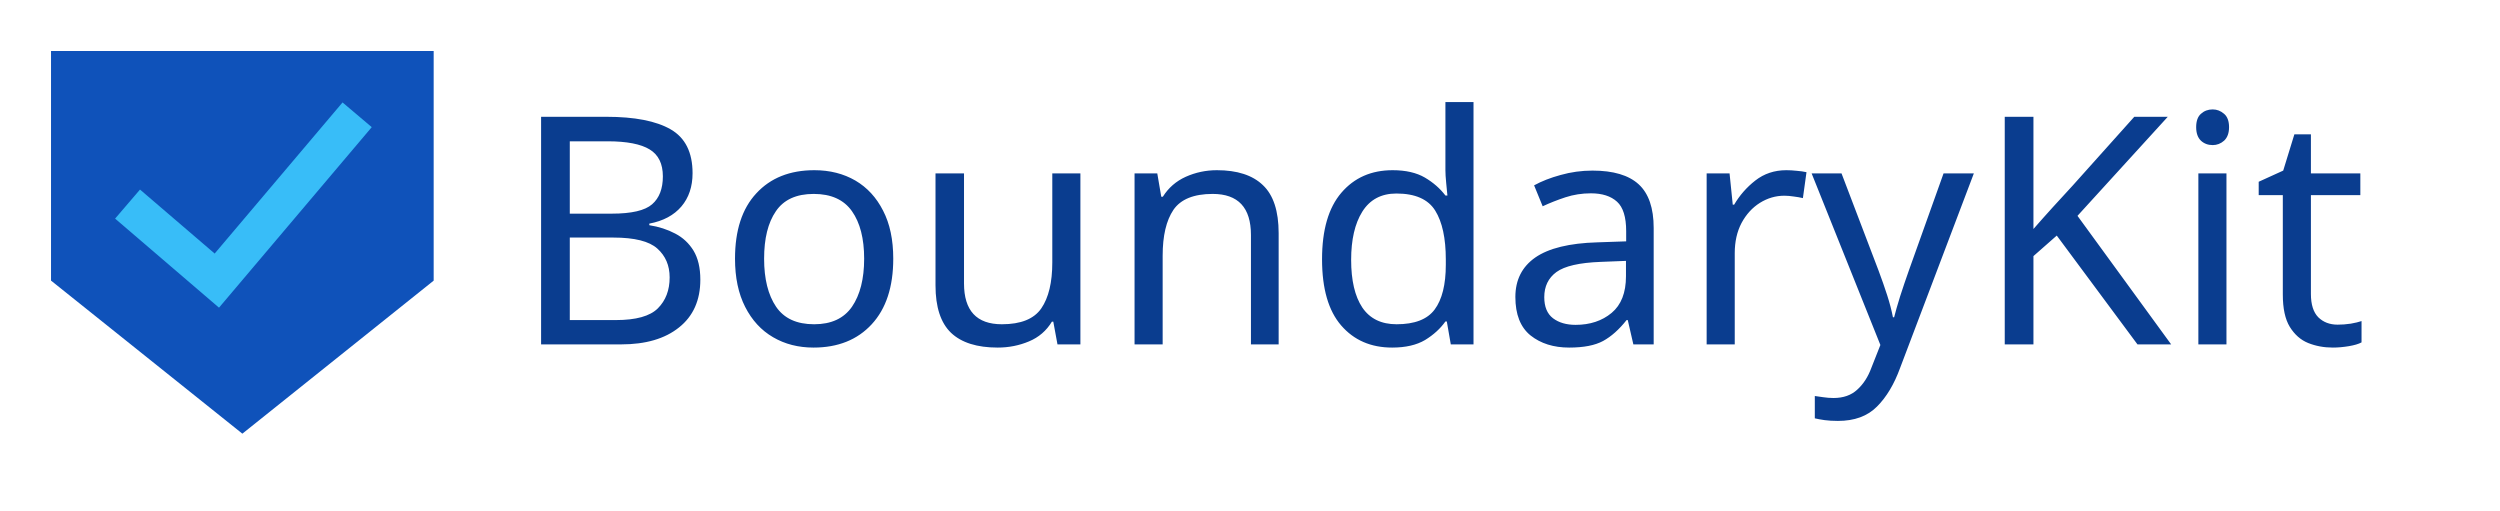
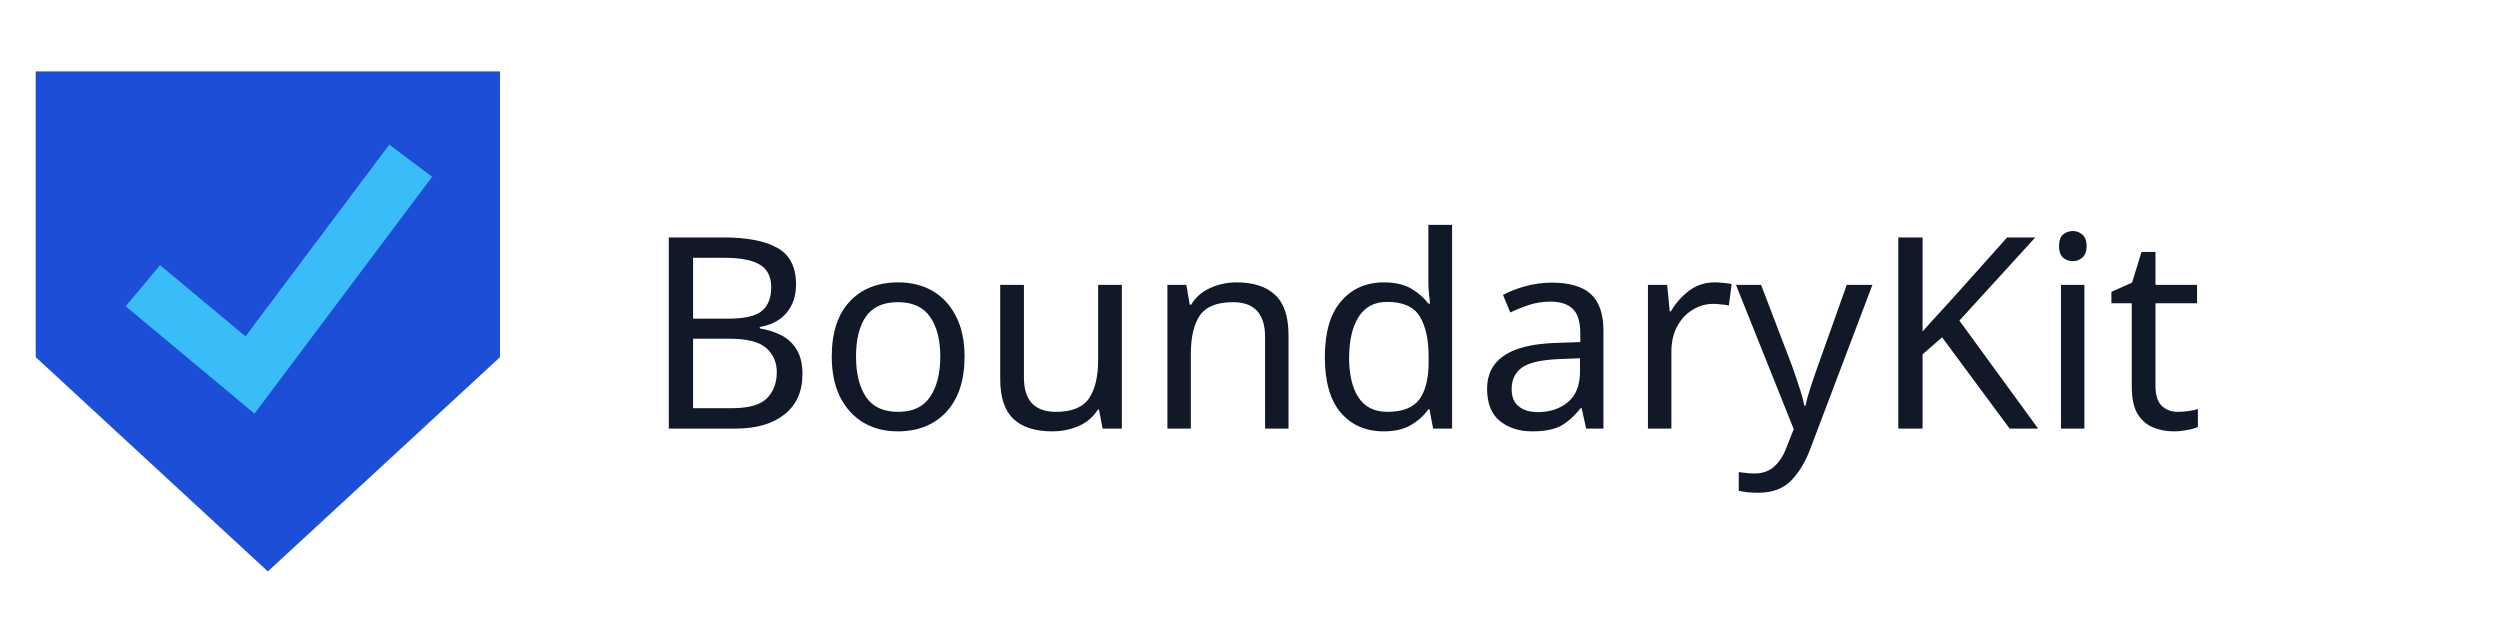
- <svg xmlns="http://www.w3.org/2000/svg" viewBox="0 0 196 40">
-   <path d="M4 4h30v18L19 34 4 22z" fill="#0F52BA" />
-   <path d="m10 16 7 6 11-13" fill="none" stroke="#38BDF8" stroke-width="3" />
-   <text x="40" y="27" font-family="sans-serif" font-size="25" fill="#0A3D8F">BoundaryKit</text>
+ <svg xmlns="http://www.w3.org/2000/svg" viewBox="0 0 140 36">
+   <path d="M2 4h26v16L15 32 2 20z" fill="#1D4ED8" />
+   <path d="m8 16 6 5 9-12" stroke="#38BDF8" stroke-width="3" fill="none" />
+   <text x="36" y="24" fill="#111827" font-family="sans-serif" font-size="15">BoundaryKit</text>
</svg>
